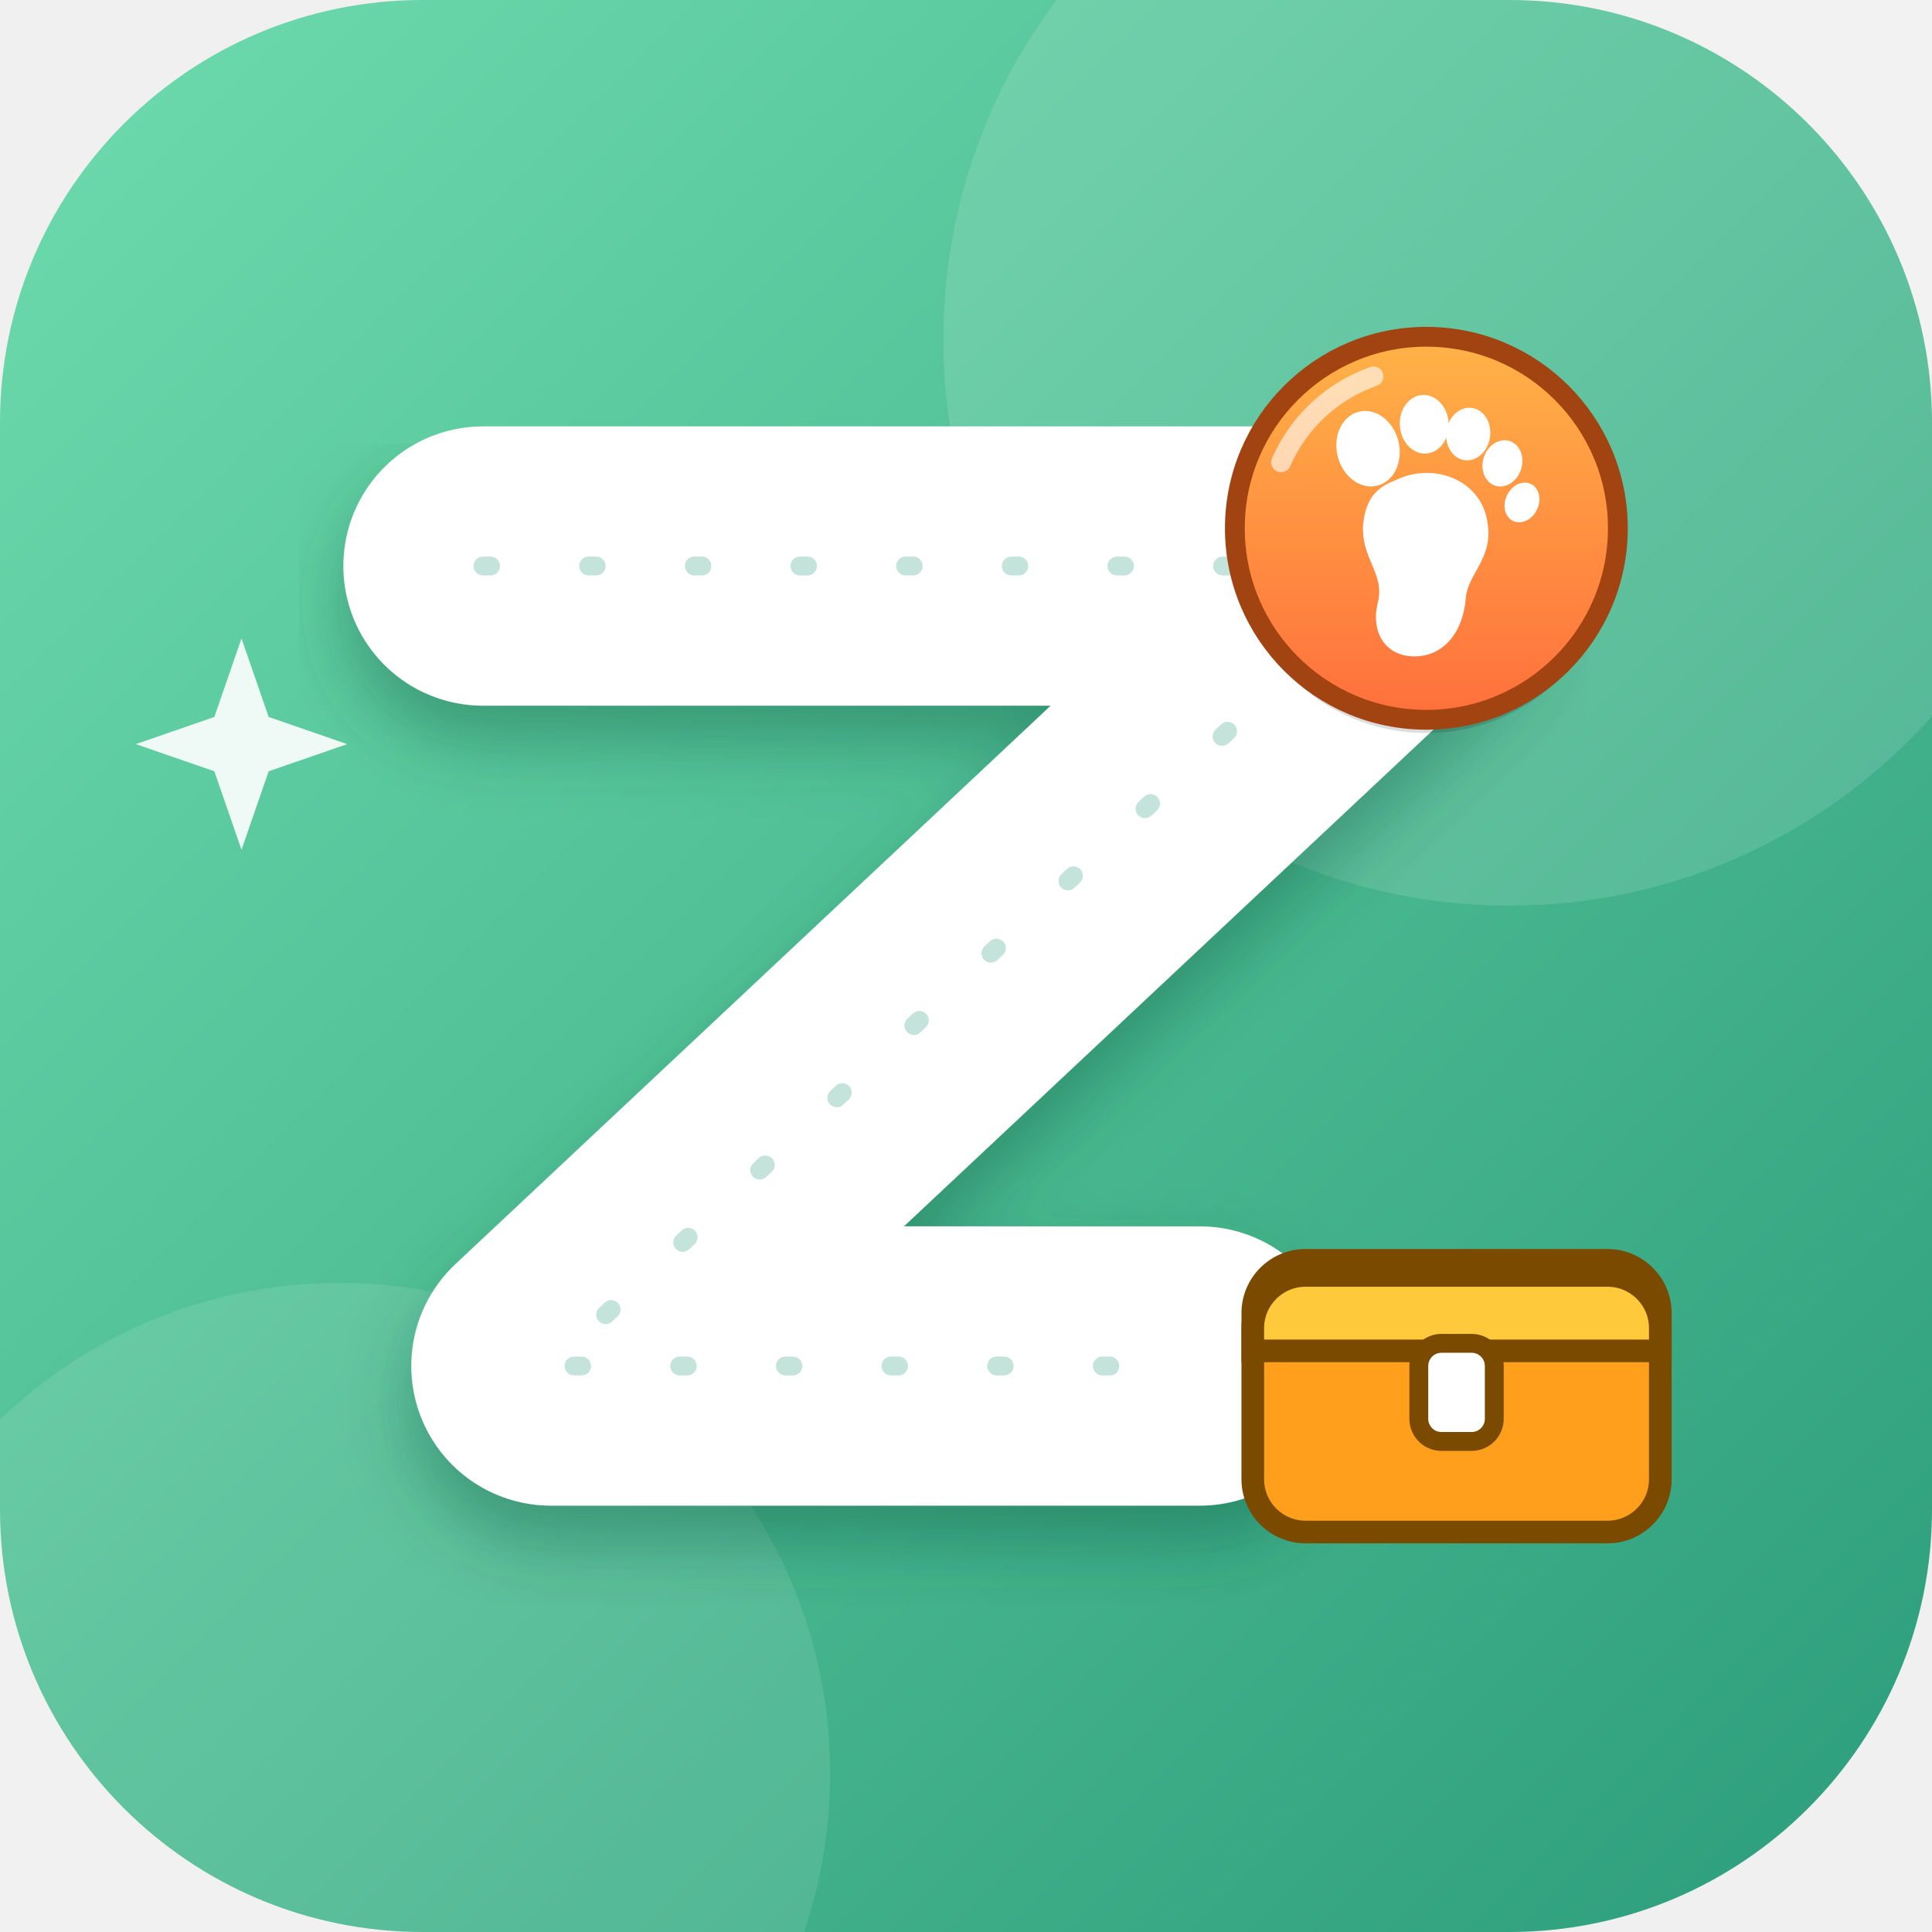
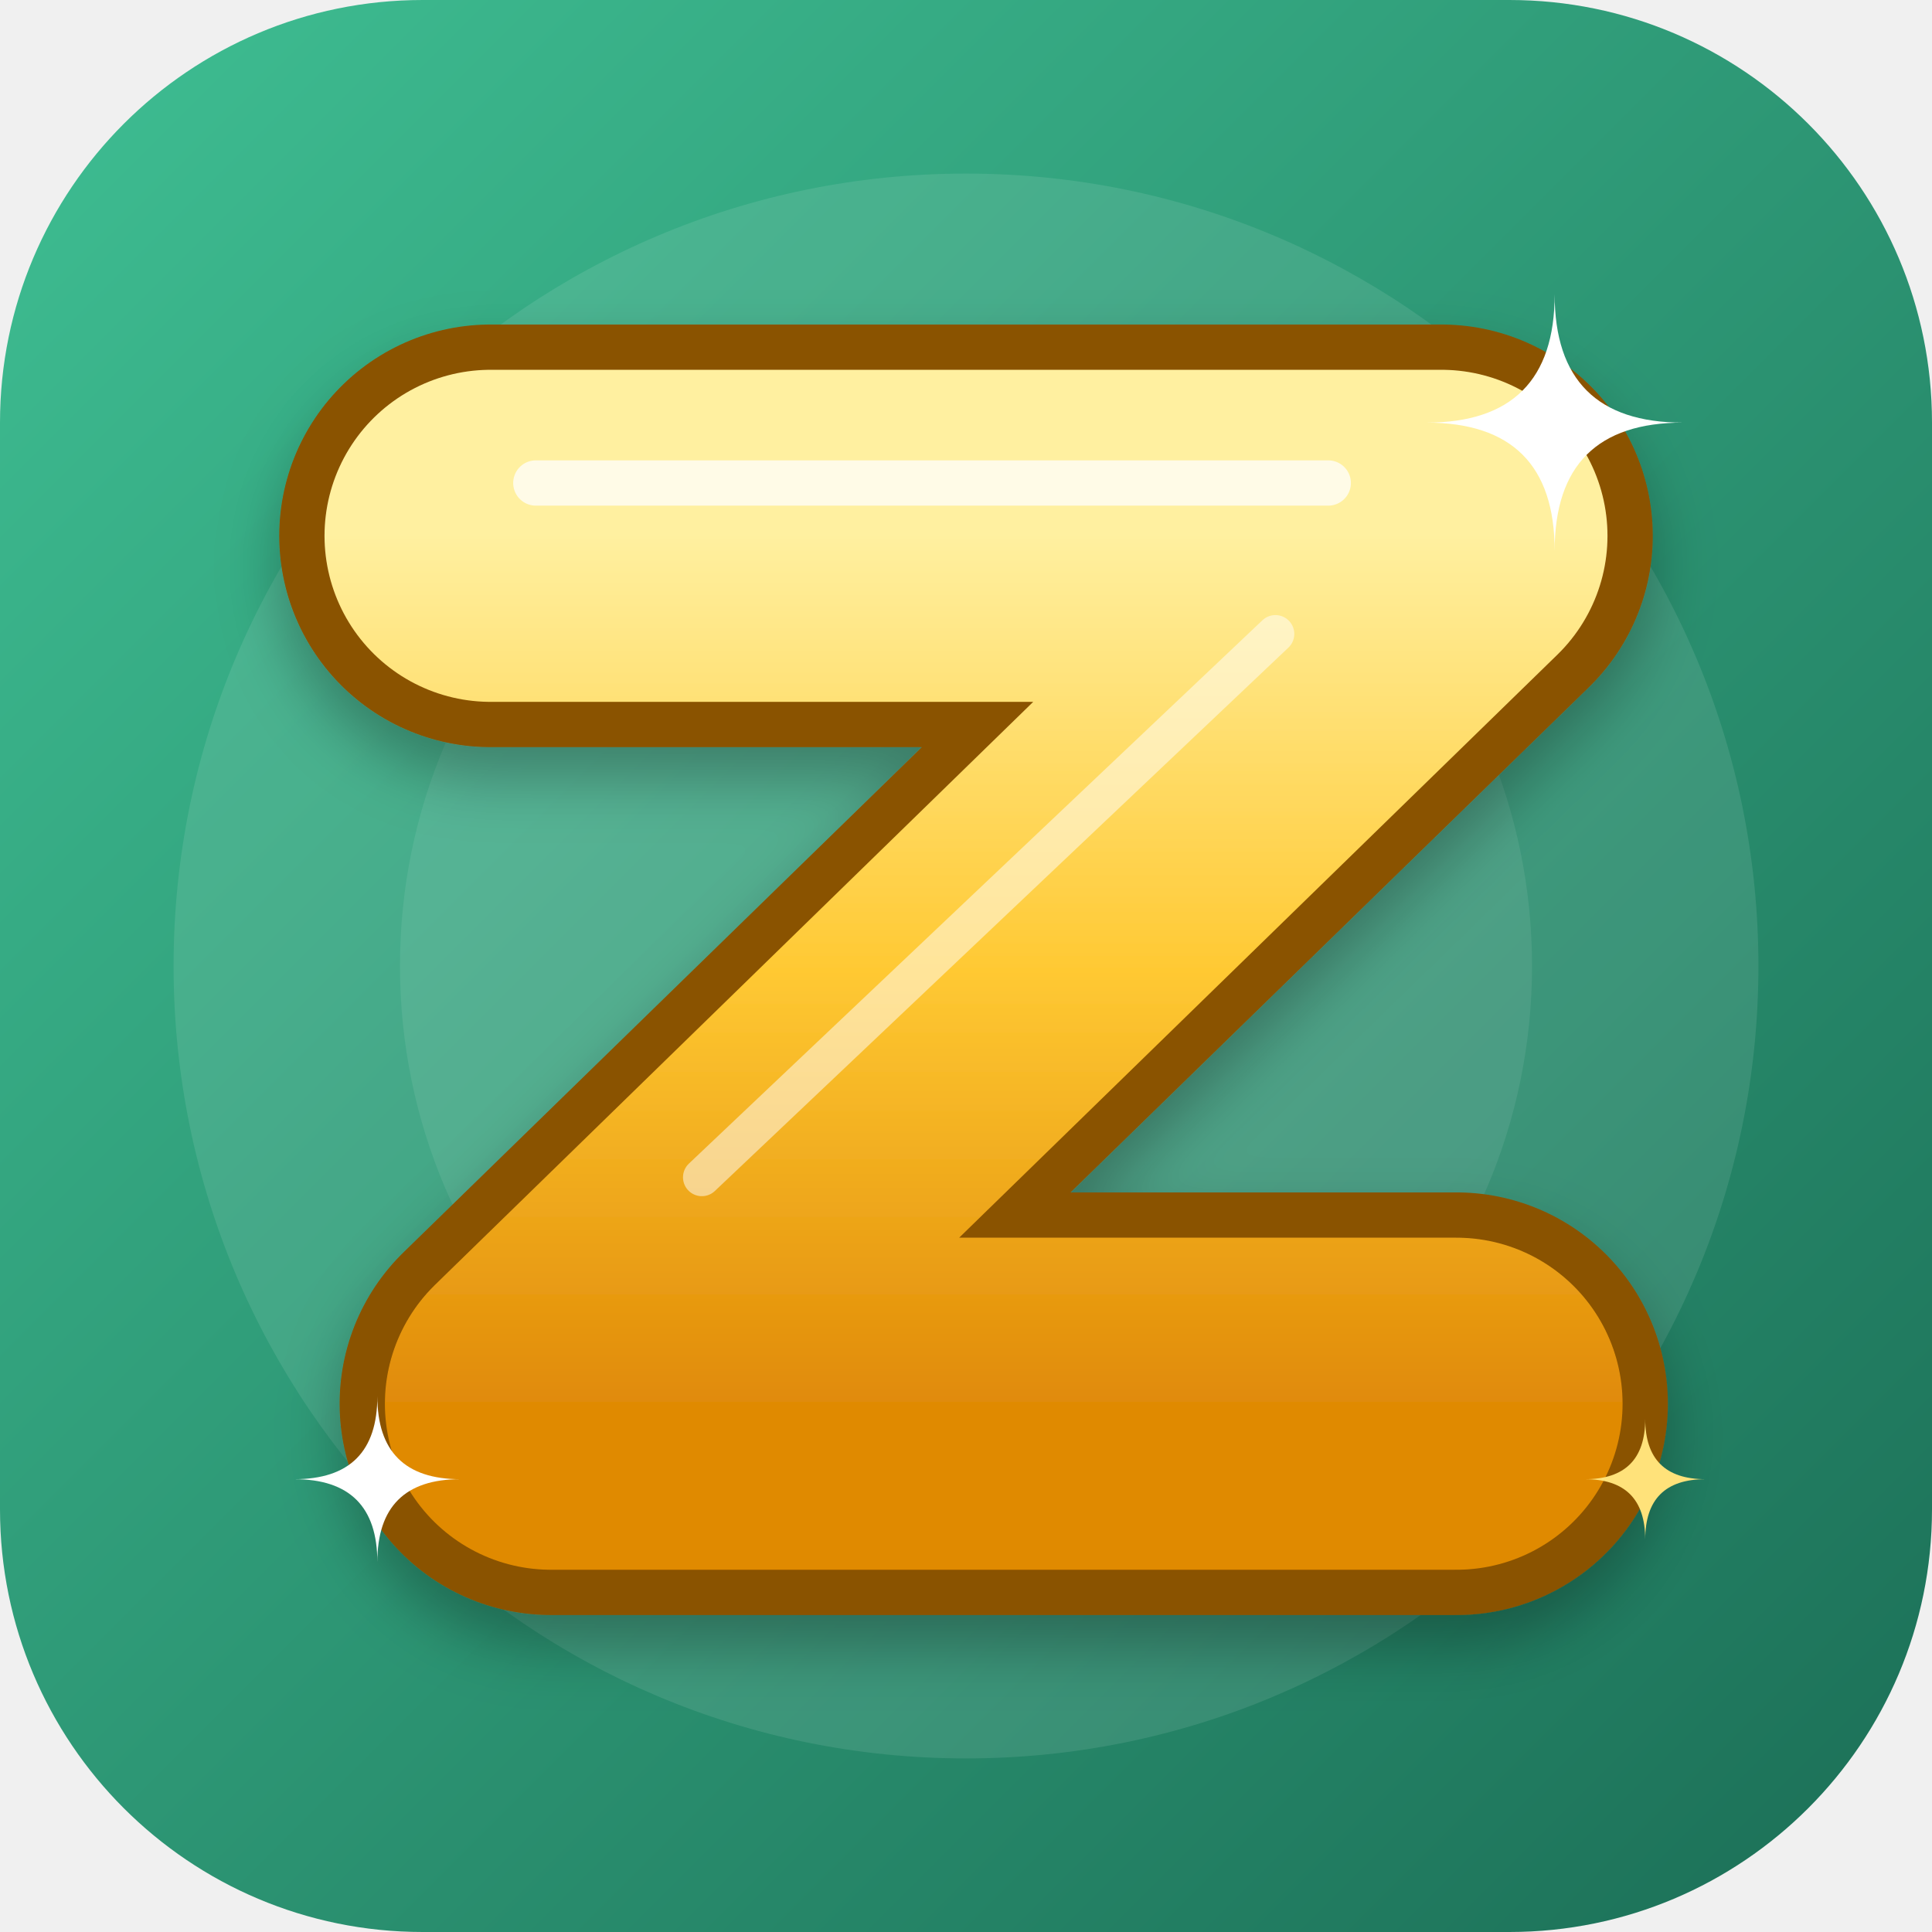
<svg xmlns="http://www.w3.org/2000/svg" viewBox="0 0 512 512">
  <defs>
-     <linearGradient id="g" x1="0" y1="0" x2="1" y2="1">
-       <stop offset="0" stop-color="#6fdcae" />
-       <stop offset="1" stop-color="#2b9c7a" />
+     <linearGradient id="gold" x1="0" y1="0" x2="0" y2="1">
+       <stop offset="0" stop-color="#fff0a0" />
+       <stop offset=".5" stop-color="#ffc933" />
+       <stop offset="1" stop-color="#e08a06" />
    </linearGradient>
-     <linearGradient id="gold" x1="0" y1="0" x2="0" y2="1">
-       <stop offset="0" stop-color="#ffe27a" />
-       <stop offset="1" stop-color="#ffb11f" />
+     <linearGradient id="dk" x1="0" y1="0" x2="1" y2="1">
+       <stop offset="0" stop-color="#3fbf93" />
+       <stop offset="1" stop-color="#1b6e56" />
    </linearGradient>
-     <filter id="sh" x="-20%" y="-20%" width="140%" height="150%">
-       <feDropShadow dx="0" dy="10" stdDeviation="9" flood-color="#0b4a37" flood-opacity=".35" />
+     <filter id="sh" filterUnits="userSpaceOnUse" x="-60" y="-60" width="632" height="632">
+       <feDropShadow dx="0" dy="8" stdDeviation="8" flood-color="#000" flood-opacity=".28" />
    </filter>
+     <clipPath id="rr">
+       <rect width="512" height="512" rx="112" />
+     </clipPath>
  </defs>
-   <rect width="512" height="512" rx="112" fill="url(#g)" />
-   <circle cx="400" cy="90" r="150" fill="#fff" opacity=".12" />
-   <circle cx="90" cy="470" r="130" fill="#fff" opacity=".1" />
-   <g filter="url(#sh)">
-     <path d="M128 150 H372 L146 362 H318" fill="none" stroke="#fff" stroke-width="74" stroke-linecap="round" stroke-linejoin="round" />
+   <g clip-path="url(#rr)">
+     <rect width="512" height="512" fill="url(#dk)" />
+     <circle cx="256" cy="256" r="210" fill="#fff" opacity=".1" />
+     <circle cx="256" cy="256" r="150" fill="#fff" opacity=".08" />
+     <g filter="url(#sh)">
+       <path d="M130 142 H382 L146 372 H386" fill="none" stroke="#8a5200" stroke-width="112" stroke-linecap="round" stroke-linejoin="round" />
+       <path d="M130 142 H382 L146 372 H386" fill="none" stroke="url(#gold)" stroke-width="88" stroke-linecap="round" stroke-linejoin="round" />
+     </g>
+     <path d="M142 128 H352" fill="none" stroke="#fff" stroke-opacity=".75" stroke-width="12" stroke-linecap="round" />
+     <path d="M338 168 L186 312" fill="none" stroke="#fff" stroke-opacity=".5" stroke-width="10" stroke-linecap="round" />
+     <path d="M412 78 Q412 112 446 112 Q412 112 412 146 Q412 112 378 112 Q412 112 412 78Z" fill="#fff" />
+     <path d="M100 370 Q100 392 122 392 Q100 392 100 414 Q100 392 78 392 Q100 392 100 370Z" fill="#fff" />
+     <path d="M436 376 Q436 392 452 392 Q436 392 436 408 Q436 392 420 392 Q436 392 436 376Z" fill="#ffe27a" />
  </g>
-   <path d="M128 150 H372 L146 362 H318" fill="none" stroke="#2b9c7a" stroke-opacity=".28" stroke-width="5" stroke-dasharray="2 26" stroke-linecap="round" stroke-linejoin="round" />
-   <svg x="322" y="84" width="112" height="112" viewBox="0 0 64 64" overflow="visible">
-     <defs>
-       <linearGradient id="o" x1="0" y1="0" x2="0" y2="1">
-         <stop offset="0" stop-color="#ffb347" />
-         <stop offset="1" stop-color="#ff6f3c" />
-       </linearGradient>
-     </defs>
-     <circle cx="32" cy="34" r="29" fill="#000" opacity=".14" />
-     <circle cx="32" cy="32" r="29" fill="url(#o)" stroke="#a24412" stroke-width="3" />
-     <g transform="translate(8 7) scale(.74)">
-       <g fill="#fff" stroke="#fff" stroke-width="0" stroke-linejoin="round" paint-order="stroke">
-         <path d="M26 24 C34 20 44 24 45 33 C46 40 41 43 40.5 48 C40 55 36 60 30 60 C24 60 21 55 22.5 49 C24 43 19 40 19.5 33 C20 28 22 25.5 26 24 Z" />
-         <ellipse cx="20.5" cy="17.5" rx="6.4" ry="7.8" transform="rotate(-14 20.5 17.5)" />
-         <ellipse cx="32" cy="12.5" rx="5" ry="6" transform="rotate(-4 32 12.5)" />
-         <ellipse cx="41" cy="14.5" rx="4.5" ry="5.4" transform="rotate(8 41 14.5)" />
-         <ellipse cx="48" cy="20.5" rx="4" ry="4.8" transform="rotate(18 48 20.5)" />
-         <ellipse cx="52" cy="28.5" rx="3.4" ry="4.2" transform="rotate(26 52 28.5)" />
-       </g>
-     </g>
-     <path d="M10 22 A24 24 0 0 1 24 9" stroke="#fff" stroke-opacity=".6" stroke-width="3" stroke-linecap="round" fill="none" />
-   </svg>
-   <g transform="translate(332 312)">
-     <rect x="0" y="22" width="108" height="72" rx="14" fill="#ff9f1c" stroke="#7a4a00" stroke-width="6" />
-     <path d="M0 40 a14 14 0 0 1 14 -14 h80 a14 14 0 0 1 14 14 v6 h-108 z" fill="#ffc93c" stroke="#7a4a00" stroke-width="6" />
-     <rect x="44" y="44" width="20" height="26" rx="6" fill="#fff" stroke="#7a4a00" stroke-width="5" />
-   </g>
-   <path d="M96 250 l9 -26 l9 26 l26 9 l-26 9 l-9 26 l-9 -26 l-26 -9 z" fill="#fff" opacity=".9" transform="translate(-20 -10) scale(.8)" />
</svg>
